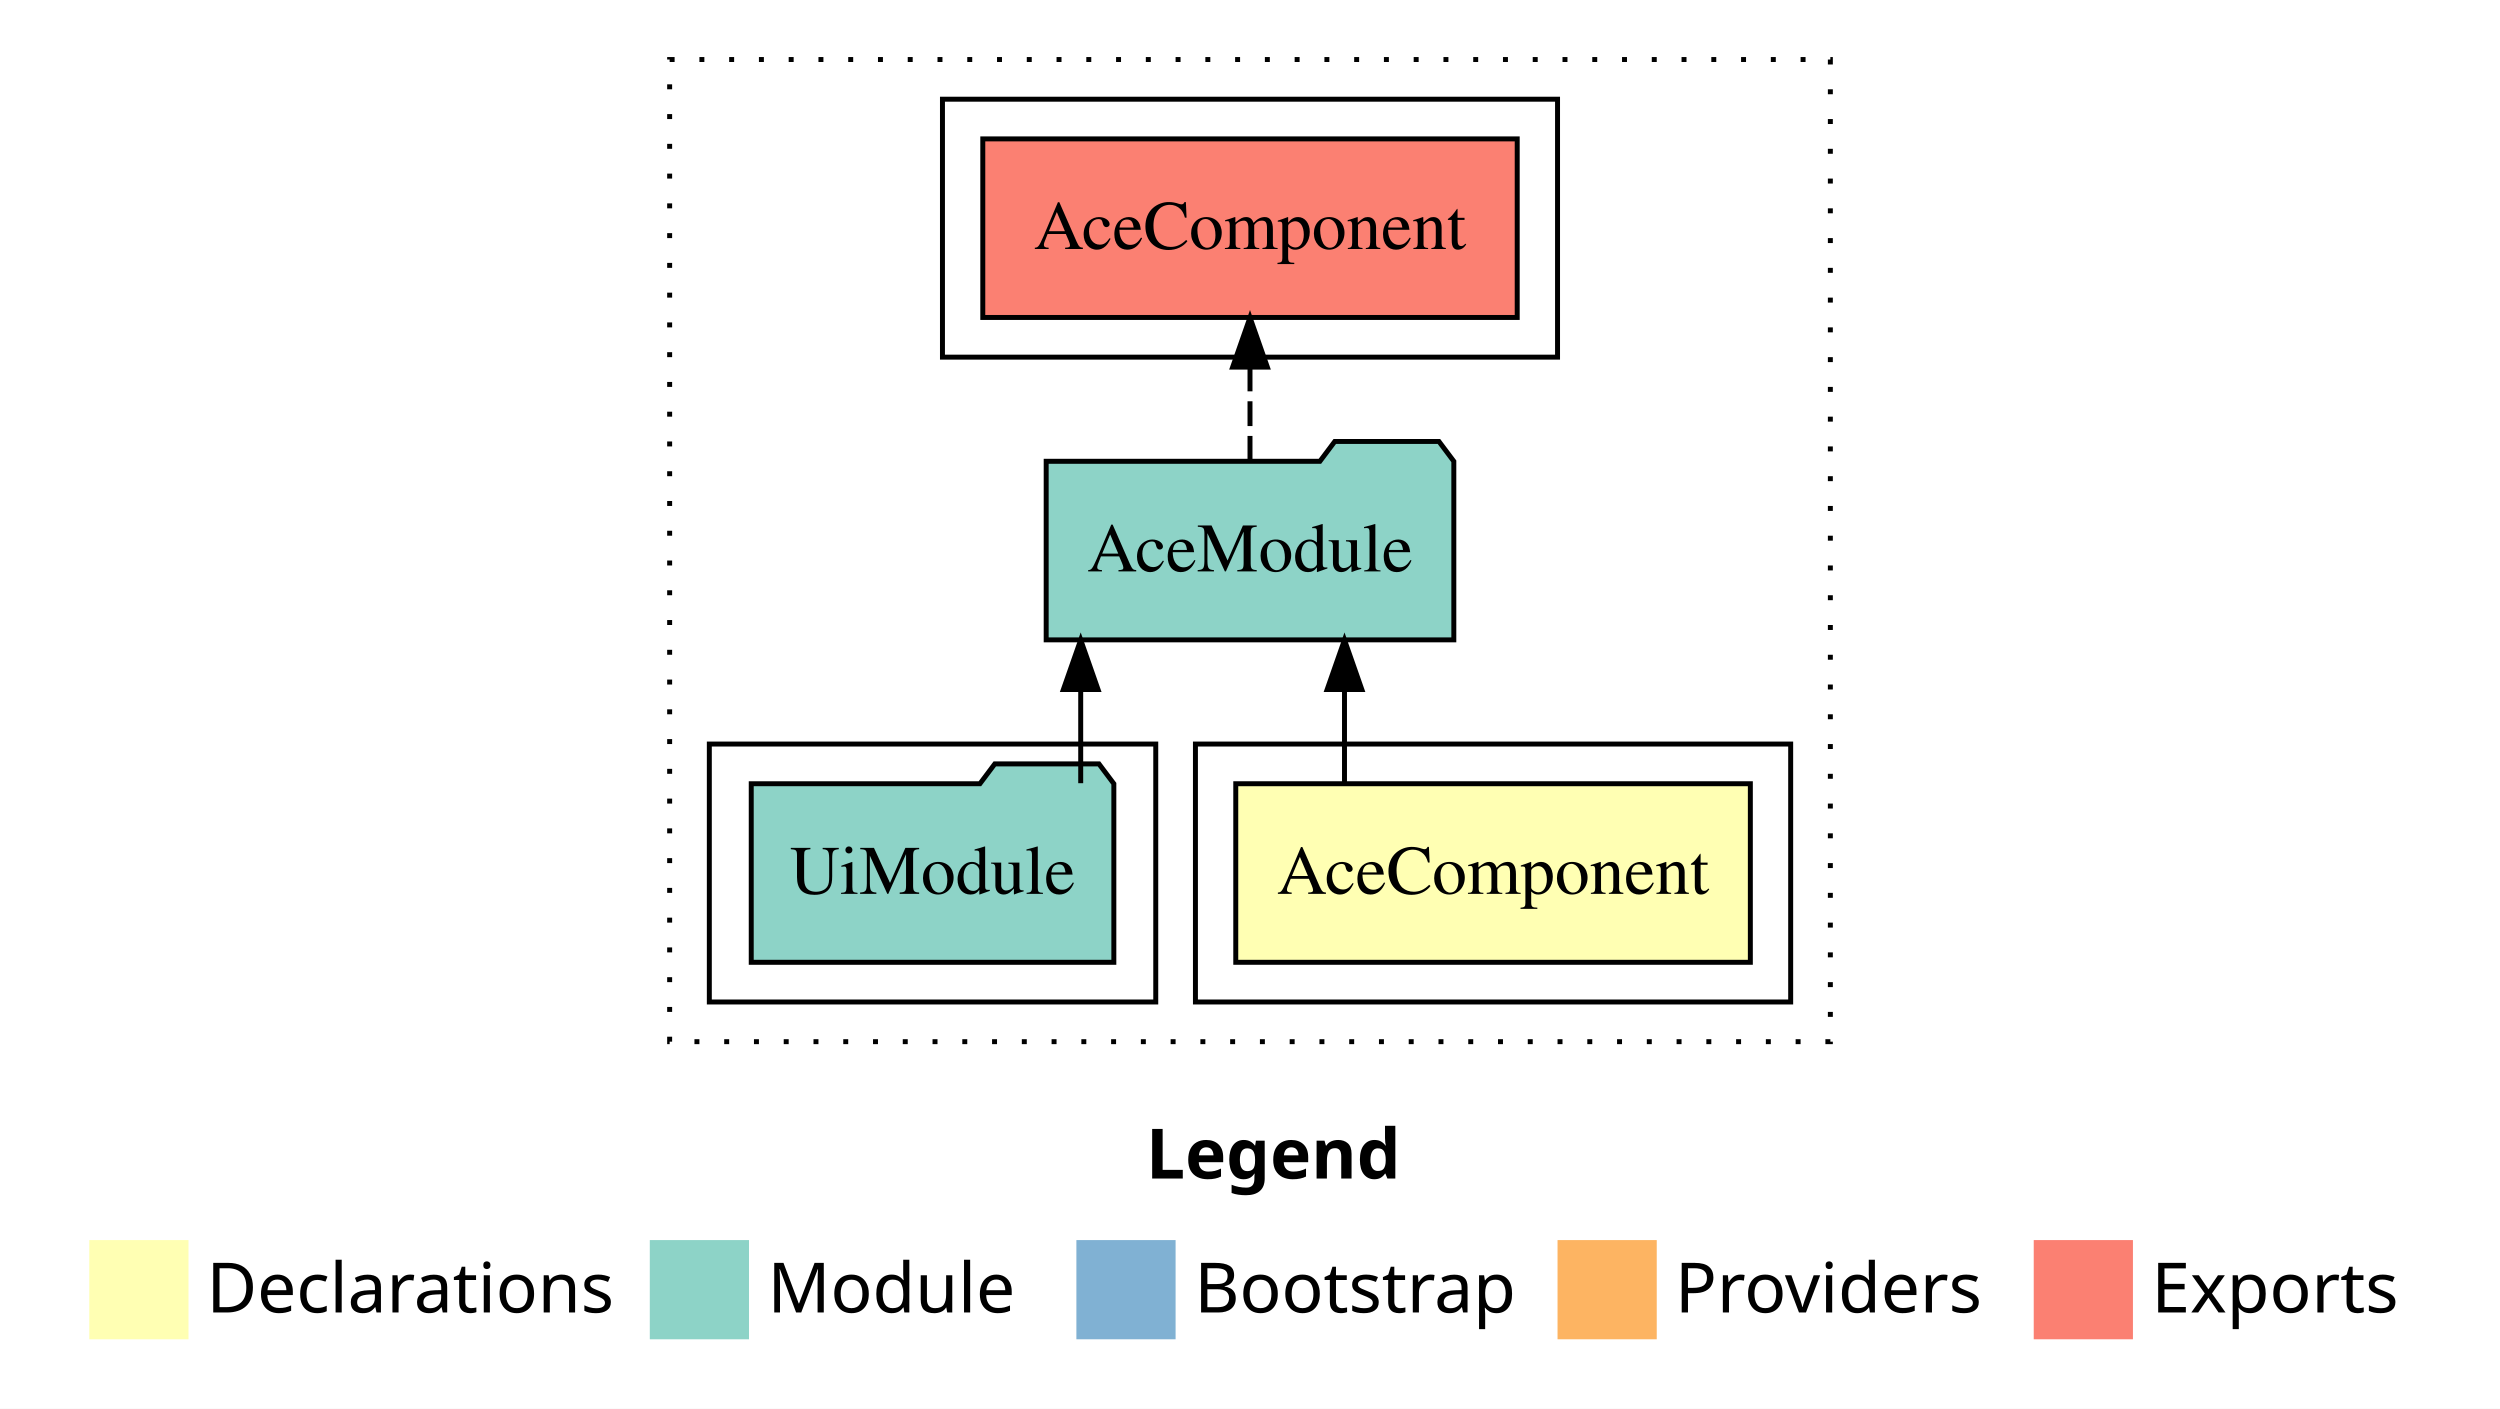
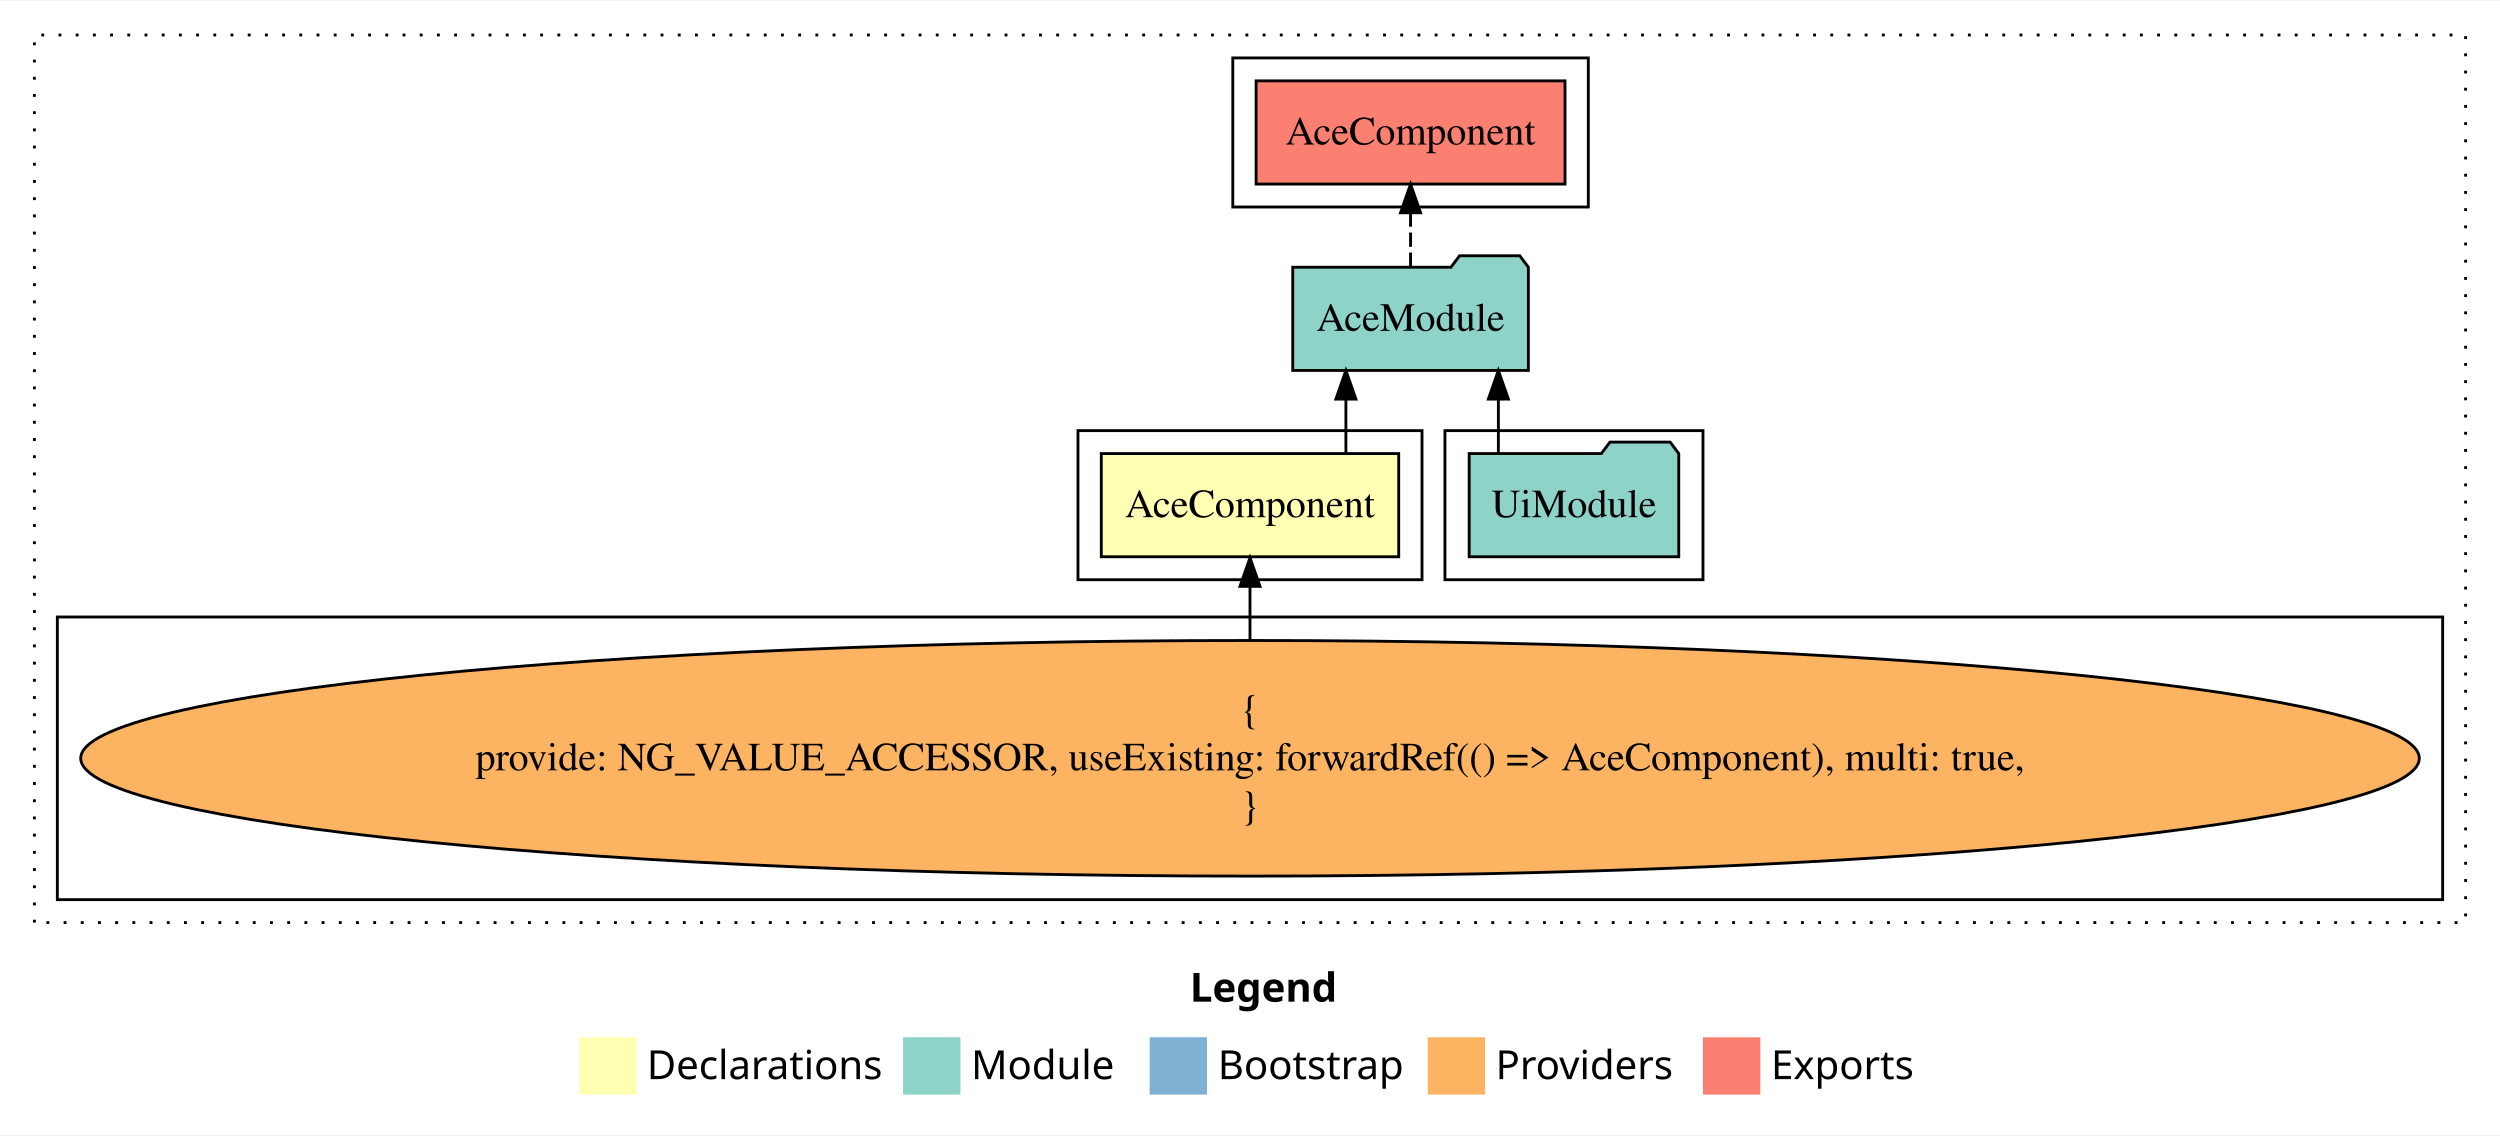
- <svg xmlns="http://www.w3.org/2000/svg" width="504pt" height="284pt" viewBox="0.00 0.00 504.00 284.00">
-   <g id="graph0" class="graph" transform="scale(1 1) rotate(0) translate(4 280)">
-     <polygon fill="white" stroke="transparent" points="-4,4 -4,-280 500,-280 500,4 -4,4" />
-     <text text-anchor="start" x="227.01" y="-42.4" font-family="sans-serif" font-weight="bold" font-size="14.00">Legend</text>
-     <polygon fill="#ffffb3" stroke="transparent" points="14,-10 14,-30 34,-30 34,-10 14,-10" />
-     <text text-anchor="start" x="37.63" y="-15.4" font-family="sans-serif" font-size="14.00">  Declarations</text>
-     <polygon fill="#8dd3c7" stroke="transparent" points="127,-10 127,-30 147,-30 147,-10 127,-10" />
-     <text text-anchor="start" x="150.73" y="-15.4" font-family="sans-serif" font-size="14.00">  Module</text>
-     <polygon fill="#80b1d3" stroke="transparent" points="213,-10 213,-30 233,-30 233,-10 213,-10" />
-     <text text-anchor="start" x="236.78" y="-15.4" font-family="sans-serif" font-size="14.00">  Bootstrap</text>
-     <polygon fill="#fdb462" stroke="transparent" points="310,-10 310,-30 330,-30 330,-10 310,-10" />
-     <text text-anchor="start" x="333.67" y="-15.4" font-family="sans-serif" font-size="14.00">  Providers</text>
-     <polygon fill="#fb8072" stroke="transparent" points="406,-10 406,-30 426,-30 426,-10 406,-10" />
-     <text text-anchor="start" x="429.73" y="-15.4" font-family="sans-serif" font-size="14.00">  Exports</text>
+ <svg xmlns="http://www.w3.org/2000/svg" width="872pt" height="396pt" viewBox="0.00 0.00 872.00 395.59">
+   <g id="graph0" class="graph" transform="scale(1 1) rotate(0) translate(4 391.59)">
+     <polygon fill="white" stroke="transparent" points="-4,4 -4,-391.59 868,-391.59 868,4 -4,4" />
+     <text text-anchor="start" x="411.01" y="-42.4" font-family="sans-serif" font-weight="bold" font-size="14.00">Legend</text>
+     <polygon fill="#ffffb3" stroke="transparent" points="198,-10 198,-30 218,-30 218,-10 198,-10" />
+     <text text-anchor="start" x="221.63" y="-15.4" font-family="sans-serif" font-size="14.00">  Declarations</text>
+     <polygon fill="#8dd3c7" stroke="transparent" points="311,-10 311,-30 331,-30 331,-10 311,-10" />
+     <text text-anchor="start" x="334.73" y="-15.4" font-family="sans-serif" font-size="14.00">  Module</text>
+     <polygon fill="#80b1d3" stroke="transparent" points="397,-10 397,-30 417,-30 417,-10 397,-10" />
+     <text text-anchor="start" x="420.78" y="-15.4" font-family="sans-serif" font-size="14.00">  Bootstrap</text>
+     <polygon fill="#fdb462" stroke="transparent" points="494,-10 494,-30 514,-30 514,-10 494,-10" />
+     <text text-anchor="start" x="517.67" y="-15.4" font-family="sans-serif" font-size="14.00">  Providers</text>
+     <polygon fill="#fb8072" stroke="transparent" points="590,-10 590,-30 610,-30 610,-10 590,-10" />
+     <text text-anchor="start" x="613.73" y="-15.4" font-family="sans-serif" font-size="14.00">  Exports</text>
    <g id="clust1" class="cluster">
-       <polygon fill="none" stroke="black" stroke-dasharray="1,5" points="131,-70 131,-268 365,-268 365,-70 131,-70" />
+       <polygon fill="none" stroke="black" stroke-dasharray="1,5" points="8,-70 8,-379.59 856,-379.59 856,-70 8,-70" />
+     </g>
+     <g id="clust4" class="cluster">
+       <polygon fill="none" stroke="black" points="500,-189.59 500,-241.59 590,-241.59 590,-189.59 500,-189.59" />
    </g>
    <g id="clust2" class="cluster">
-       <polygon fill="none" stroke="black" points="237,-78 237,-130 357,-130 357,-78 237,-78" />
+       <polygon fill="none" stroke="black" points="372,-189.59 372,-241.59 492,-241.59 492,-189.59 372,-189.59" />
    </g>
-     <g id="clust4" class="cluster">
-       <polygon fill="none" stroke="black" points="139,-78 139,-130 229,-130 229,-78 139,-78" />
+     <g id="clust3" class="cluster">
+       <polygon fill="none" stroke="black" points="16,-78 16,-176.59 848,-176.59 848,-78 16,-78" />
    </g>
    <g id="clust5" class="cluster">
-       <polygon fill="none" stroke="black" points="186,-208 186,-260 310,-260 310,-208 186,-208" />
+       <polygon fill="none" stroke="black" points="426,-319.59 426,-371.59 550,-371.59 550,-319.59 426,-319.59" />
    </g>
    <g id="node1" class="node">
-       <polygon fill="#ffffb3" stroke="black" points="348.87,-122 245.13,-122 245.13,-86 348.87,-86 348.87,-122" />
-       <text text-anchor="middle" x="297" y="-99.8" font-family="Times,serif" font-size="14.00">AceComponent</text>
+       <polygon fill="#ffffb3" stroke="black" points="483.87,-233.59 380.13,-233.59 380.13,-197.59 483.87,-197.59 483.87,-233.59" />
+       <text text-anchor="middle" x="432" y="-211.39" font-family="Times,serif" font-size="14.00">AceComponent</text>
    </g>
    <g id="node2" class="node">
-       <polygon fill="#8dd3c7" stroke="black" points="289.09,-187 286.09,-191 265.09,-191 262.09,-187 206.91,-187 206.91,-151 289.09,-151 289.09,-187" />
-       <text text-anchor="middle" x="248" y="-164.8" font-family="Times,serif" font-size="14.00">AceModule</text>
+       <polygon fill="#8dd3c7" stroke="black" points="529.09,-298.59 526.09,-302.59 505.09,-302.59 502.09,-298.59 446.91,-298.59 446.91,-262.59 529.09,-262.59 529.09,-298.59" />
+       <text text-anchor="middle" x="488" y="-276.39" font-family="Times,serif" font-size="14.00">AceModule</text>
    </g>
    <g id="edge1" class="edge">
-       <path fill="none" stroke="black" d="M267.05,-122.11C267.05,-122.11 267.05,-140.99 267.05,-140.99" />
-       <polygon fill="black" stroke="black" points="263.55,-140.99 267.05,-150.99 270.55,-140.99 263.55,-140.99" />
+       <path fill="none" stroke="black" d="M465.45,-233.7C465.45,-233.7 465.45,-252.58 465.45,-252.58" />
+       <polygon fill="black" stroke="black" points="461.95,-252.58 465.45,-262.58 468.95,-252.58 461.95,-252.58" />
+     </g>
+     <g id="node5" class="node">
+       <polygon fill="#fb8072" stroke="black" points="541.87,-363.59 434.13,-363.59 434.13,-327.59 541.87,-327.59 541.87,-363.59" />
+       <text text-anchor="middle" x="488" y="-341.39" font-family="Times,serif" font-size="14.00">AceComponent </text>
+     </g>
+     <g id="edge4" class="edge">
+       <path fill="none" stroke="black" stroke-dasharray="5,2" d="M488,-298.7C488,-298.7 488,-317.58 488,-317.58" />
+       <polygon fill="black" stroke="black" points="484.5,-317.58 488,-327.58 491.5,-317.58 484.5,-317.58" />
+     </g>
+     <g id="node3" class="node">
+       <ellipse fill="#fdb462" stroke="black" cx="432" cy="-127.3" rx="407.84" ry="41.09" />
+       <text text-anchor="middle" x="432" y="-139.9" font-family="Times,serif" font-size="14.00">{</text>
+       <text text-anchor="middle" x="432" y="-123.1" font-family="Times,serif" font-size="14.00">    provide: NG_VALUE_ACCESSOR, useExisting: forwardRef(() =&gt; AceComponent), multi: true,</text>
+       <text text-anchor="middle" x="432" y="-106.3" font-family="Times,serif" font-size="14.00">}</text>
+     </g>
+     <g id="edge2" class="edge">
+       <path fill="none" stroke="black" d="M432,-168.6C432,-168.6 432,-187.26 432,-187.26" />
+       <polygon fill="black" stroke="black" points="428.5,-187.26 432,-197.26 435.5,-187.26 428.5,-187.26" />
    </g>
    <g id="node4" class="node">
-       <polygon fill="#fb8072" stroke="black" points="301.87,-252 194.13,-252 194.13,-216 301.87,-216 301.87,-252" />
-       <text text-anchor="middle" x="248" y="-229.8" font-family="Times,serif" font-size="14.00">AceComponent </text>
+       <polygon fill="#8dd3c7" stroke="black" points="581.55,-233.59 578.55,-237.59 557.55,-237.59 554.55,-233.59 508.45,-233.59 508.45,-197.59 581.55,-197.59 581.55,-233.59" />
+       <text text-anchor="middle" x="545" y="-211.39" font-family="Times,serif" font-size="14.00">UiModule</text>
    </g>
    <g id="edge3" class="edge">
-       <path fill="none" stroke="black" stroke-dasharray="5,2" d="M248,-187.11C248,-187.11 248,-205.99 248,-205.99" />
-       <polygon fill="black" stroke="black" points="244.5,-205.99 248,-215.99 251.5,-205.99 244.5,-205.99" />
-     </g>
-     <g id="node3" class="node">
-       <polygon fill="#8dd3c7" stroke="black" points="220.55,-122 217.55,-126 196.55,-126 193.55,-122 147.45,-122 147.45,-86 220.55,-86 220.55,-122" />
-       <text text-anchor="middle" x="184" y="-99.8" font-family="Times,serif" font-size="14.00">UiModule</text>
-     </g>
-     <g id="edge2" class="edge">
-       <path fill="none" stroke="black" d="M213.87,-122.11C213.87,-122.11 213.87,-140.99 213.87,-140.99" />
-       <polygon fill="black" stroke="black" points="210.37,-140.99 213.87,-150.99 217.37,-140.99 210.37,-140.99" />
+       <path fill="none" stroke="black" d="M518.63,-233.7C518.63,-233.7 518.63,-252.58 518.63,-252.58" />
+       <polygon fill="black" stroke="black" points="515.13,-252.58 518.63,-262.58 522.13,-252.58 515.13,-252.58" />
    </g>
  </g>
</svg>
